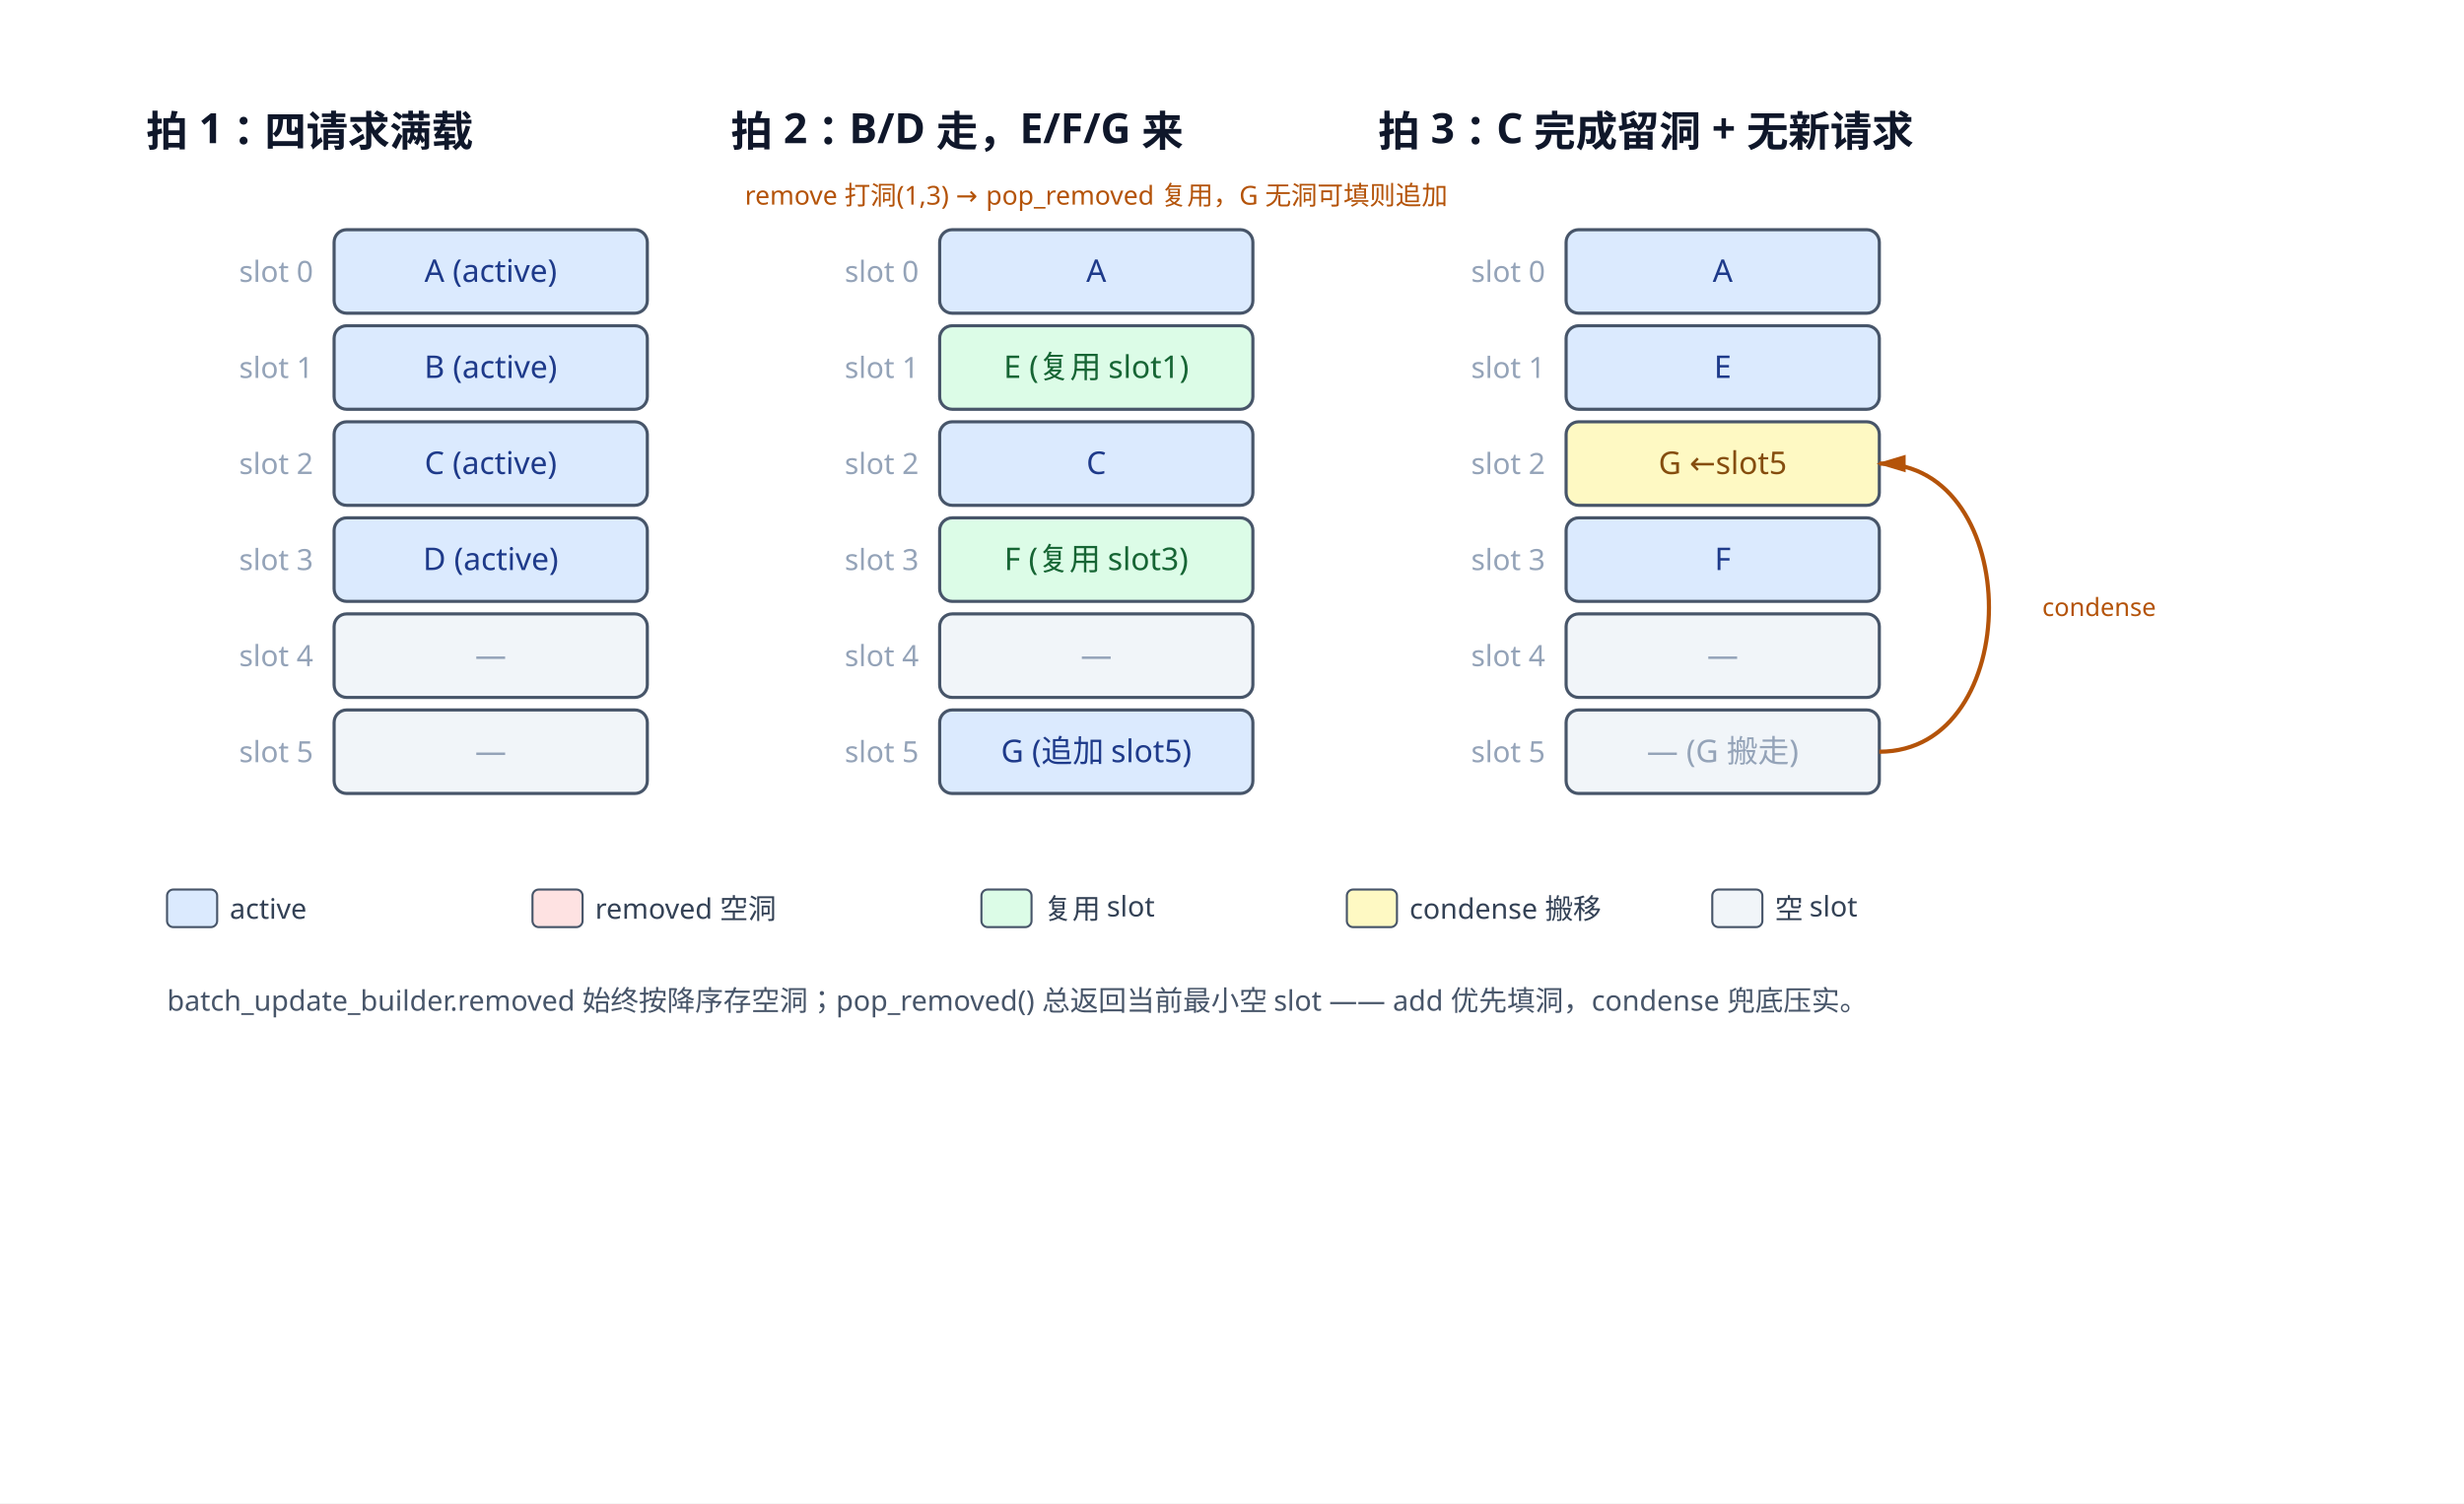
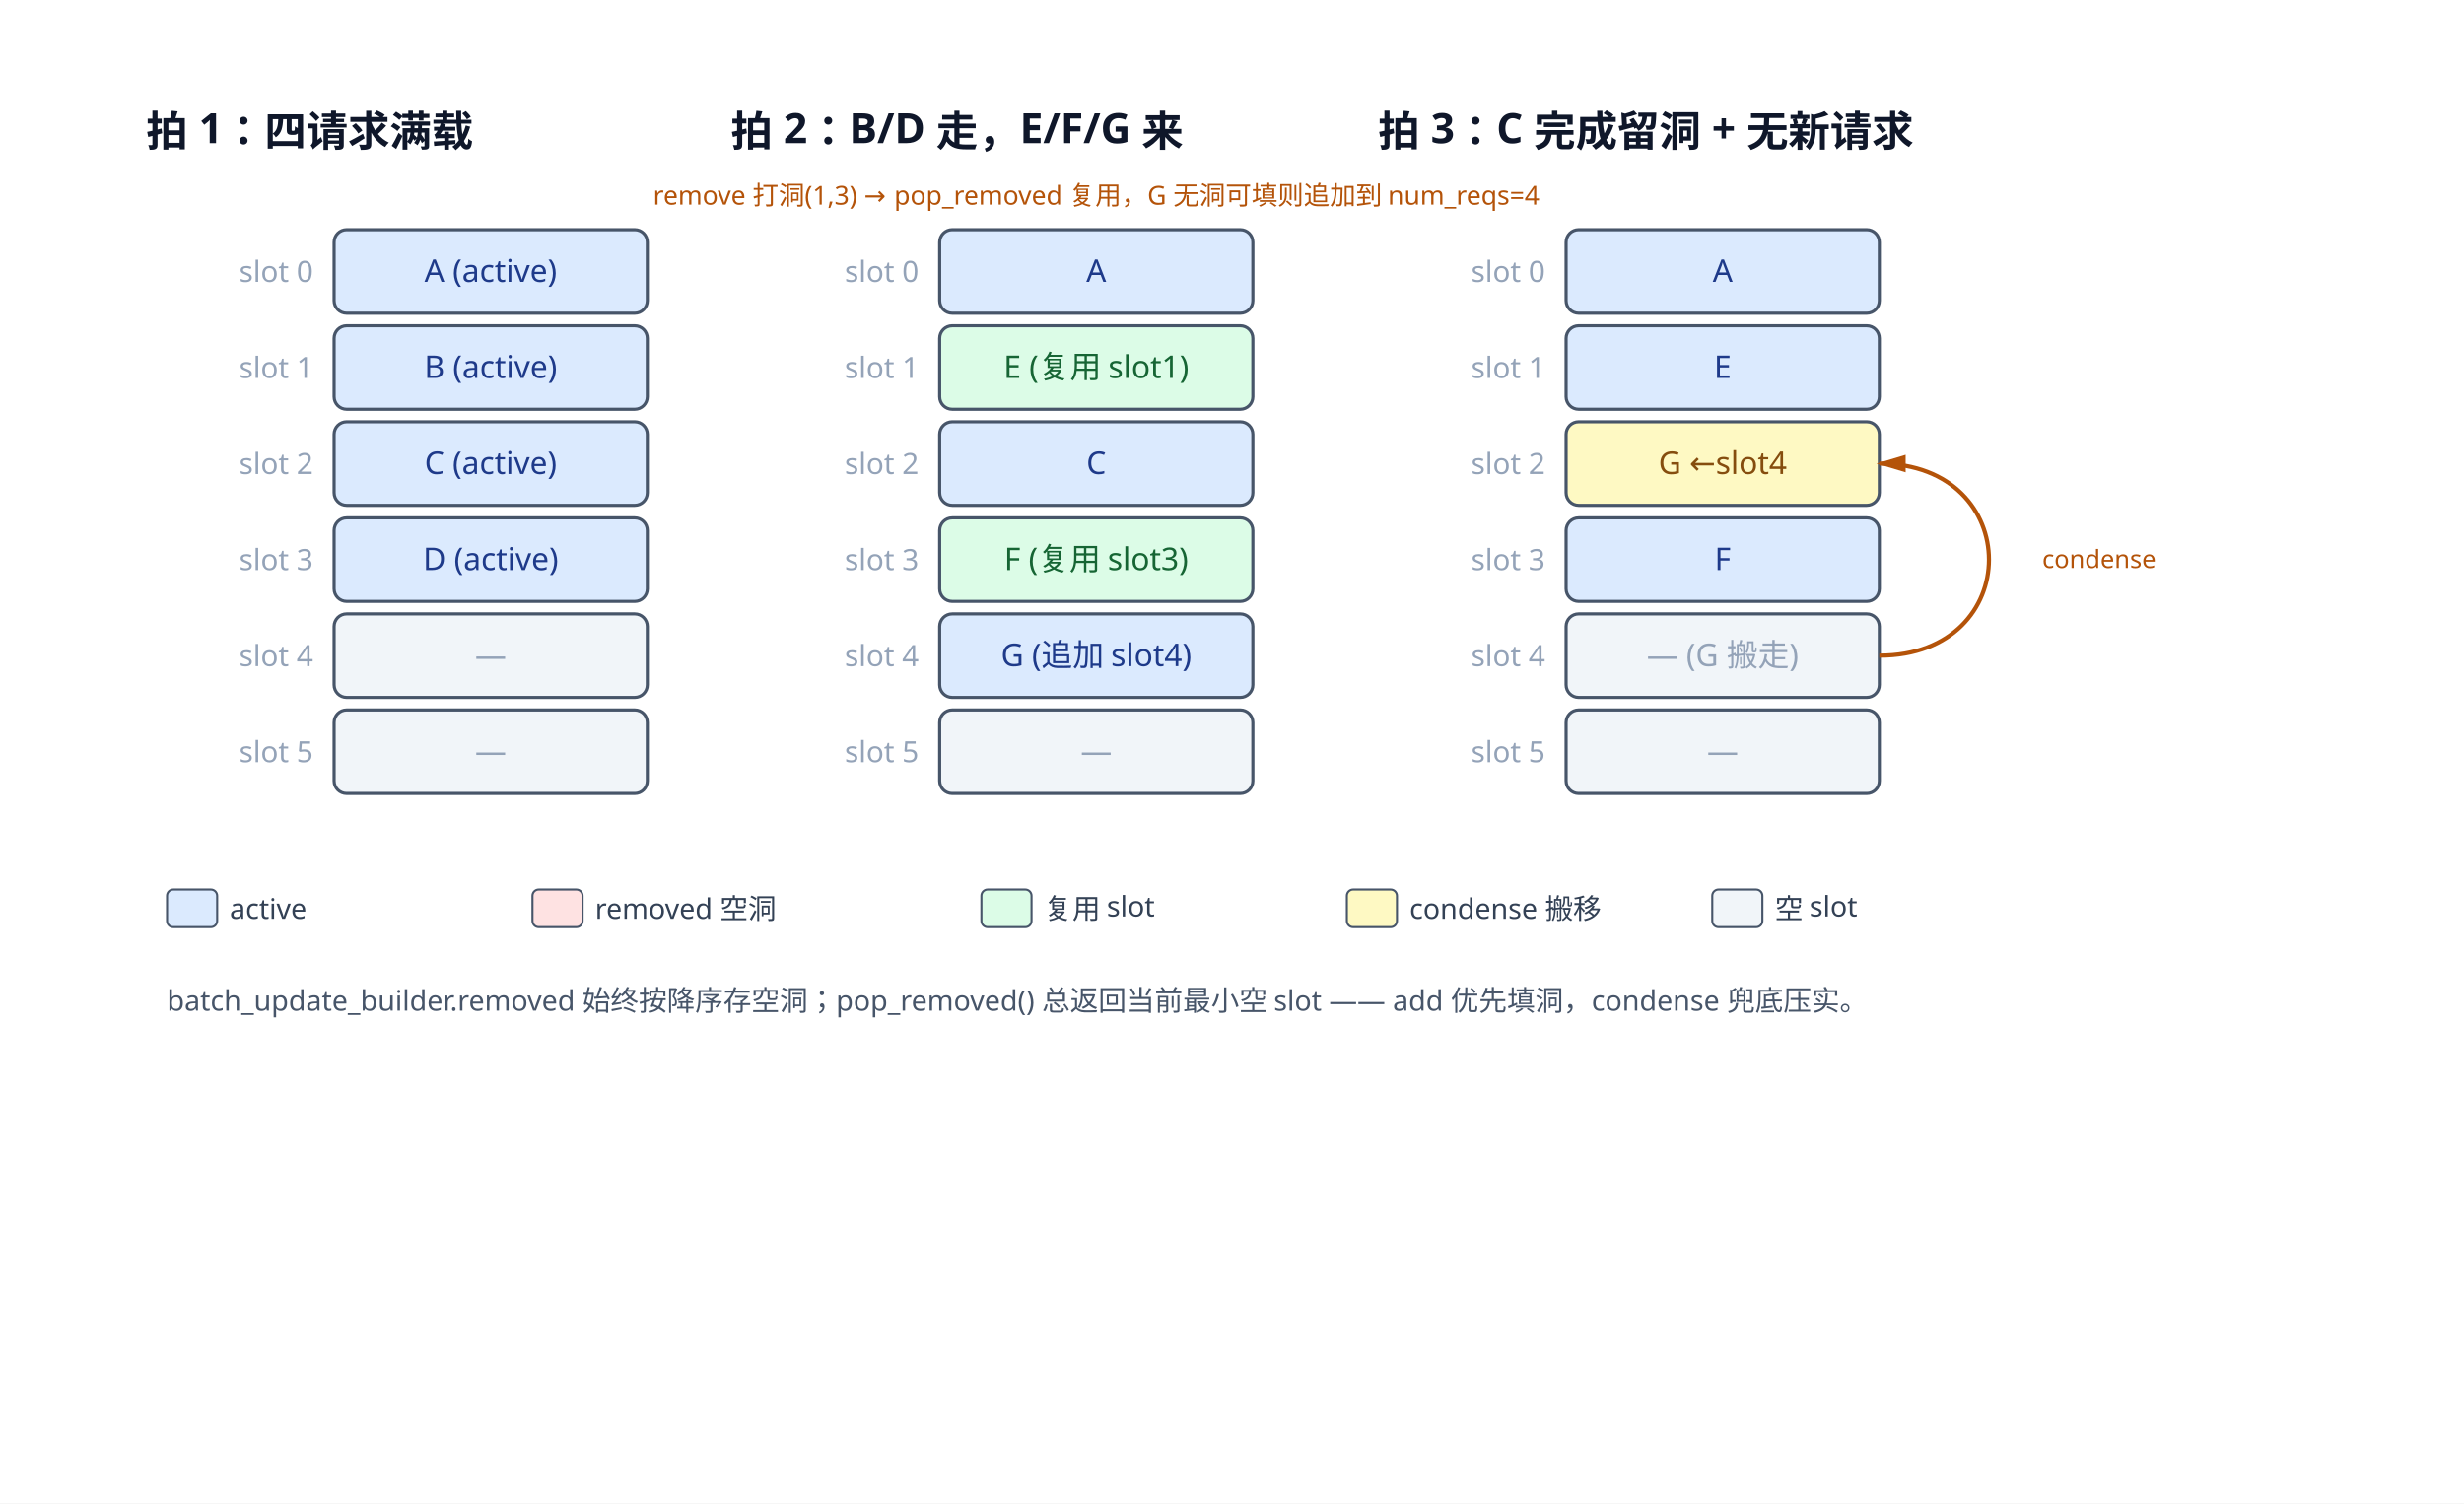
<svg xmlns="http://www.w3.org/2000/svg" viewBox="0 0 1180 720">
  <defs>
    <marker id="arr" viewBox="0 0 10 6" refX="9" refY="3" markerWidth="7" markerHeight="5" orient="auto">
      <path d="M0,0 L10,3 L0,6 Z" fill="#b45309" />
    </marker>
  </defs>
  <rect width="1180" height="720" fill="white" />
  <text x="70" y="70" font-family="sans-serif" font-size="20" font-weight="bold" fill="#0f172a">拍 1：四请求满载</text>
  <rect x="160" y="110" width="150" height="40" rx="6" fill="#dbeafe" stroke="#475569" stroke-width="1.5" />
  <text x="150" y="135" text-anchor="end" font-family="sans-serif" font-size="14" fill="#94a3b8">slot 0</text>
  <text x="235" y="135" text-anchor="middle" font-family="sans-serif" font-size="15" fill="#1e3a8a">A (active)</text>
  <rect x="160" y="156" width="150" height="40" rx="6" fill="#dbeafe" stroke="#475569" stroke-width="1.5" />
  <text x="150" y="181" text-anchor="end" font-family="sans-serif" font-size="14" fill="#94a3b8">slot 1</text>
  <text x="235" y="181" text-anchor="middle" font-family="sans-serif" font-size="15" fill="#1e3a8a">B (active)</text>
  <rect x="160" y="202" width="150" height="40" rx="6" fill="#dbeafe" stroke="#475569" stroke-width="1.5" />
  <text x="150" y="227" text-anchor="end" font-family="sans-serif" font-size="14" fill="#94a3b8">slot 2</text>
  <text x="235" y="227" text-anchor="middle" font-family="sans-serif" font-size="15" fill="#1e3a8a">C (active)</text>
  <rect x="160" y="248" width="150" height="40" rx="6" fill="#dbeafe" stroke="#475569" stroke-width="1.5" />
  <text x="150" y="273" text-anchor="end" font-family="sans-serif" font-size="14" fill="#94a3b8">slot 3</text>
  <text x="235" y="273" text-anchor="middle" font-family="sans-serif" font-size="15" fill="#1e3a8a">D (active)</text>
  <rect x="160" y="294" width="150" height="40" rx="6" fill="#f1f5f9" stroke="#475569" stroke-width="1.5" />
  <text x="150" y="319" text-anchor="end" font-family="sans-serif" font-size="14" fill="#94a3b8">slot 4</text>
  <text x="235" y="319" text-anchor="middle" font-family="sans-serif" font-size="15" fill="#94a3b8">—</text>
  <rect x="160" y="340" width="150" height="40" rx="6" fill="#f1f5f9" stroke="#475569" stroke-width="1.5" />
  <text x="150" y="365" text-anchor="end" font-family="sans-serif" font-size="14" fill="#94a3b8">slot 5</text>
  <text x="235" y="365" text-anchor="middle" font-family="sans-serif" font-size="15" fill="#94a3b8">—</text>
  <text x="350" y="70" font-family="sans-serif" font-size="20" font-weight="bold" fill="#0f172a">拍 2：B/D 走，E/F/G 来</text>
  <rect x="450" y="110" width="150" height="40" rx="6" fill="#dbeafe" stroke="#475569" stroke-width="1.5" />
  <text x="440" y="135" text-anchor="end" font-family="sans-serif" font-size="14" fill="#94a3b8">slot 0</text>
  <text x="525" y="135" text-anchor="middle" font-family="sans-serif" font-size="15" fill="#1e3a8a">A</text>
  <rect x="450" y="156" width="150" height="40" rx="6" fill="#dcfce7" stroke="#475569" stroke-width="1.5" />
  <text x="440" y="181" text-anchor="end" font-family="sans-serif" font-size="14" fill="#94a3b8">slot 1</text>
  <text x="525" y="181" text-anchor="middle" font-family="sans-serif" font-size="15" fill="#166534">E  (复用 slot1)</text>
  <rect x="450" y="202" width="150" height="40" rx="6" fill="#dbeafe" stroke="#475569" stroke-width="1.5" />
  <text x="440" y="227" text-anchor="end" font-family="sans-serif" font-size="14" fill="#94a3b8">slot 2</text>
  <text x="525" y="227" text-anchor="middle" font-family="sans-serif" font-size="15" fill="#1e3a8a">C</text>
  <rect x="450" y="248" width="150" height="40" rx="6" fill="#dcfce7" stroke="#475569" stroke-width="1.5" />
  <text x="440" y="273" text-anchor="end" font-family="sans-serif" font-size="14" fill="#94a3b8">slot 3</text>
  <text x="525" y="273" text-anchor="middle" font-family="sans-serif" font-size="15" fill="#166534">F  (复用 slot3)</text>
-   <rect x="450" y="294" width="150" height="40" rx="6" fill="#f1f5f9" stroke="#475569" stroke-width="1.5" />
+   <rect x="450" y="294" width="150" height="40" rx="6" fill="#dbeafe" stroke="#475569" stroke-width="1.5" />
  <text x="440" y="319" text-anchor="end" font-family="sans-serif" font-size="14" fill="#94a3b8">slot 4</text>
-   <text x="525" y="319" text-anchor="middle" font-family="sans-serif" font-size="15" fill="#94a3b8">—</text>
-   <rect x="450" y="340" width="150" height="40" rx="6" fill="#dbeafe" stroke="#475569" stroke-width="1.5" />
+   <text x="525" y="319" text-anchor="middle" font-family="sans-serif" font-size="15" fill="#1e3a8a">G  (追加 slot4)</text>
+   <rect x="450" y="340" width="150" height="40" rx="6" fill="#f1f5f9" stroke="#475569" stroke-width="1.5" />
  <text x="440" y="365" text-anchor="end" font-family="sans-serif" font-size="14" fill="#94a3b8">slot 5</text>
-   <text x="525" y="365" text-anchor="middle" font-family="sans-serif" font-size="15" fill="#1e3a8a">G  (追加 slot5)</text>
-   <text x="525" y="98" text-anchor="middle" font-family="sans-serif" font-size="12.5" fill="#b45309">remove 打洞(1,3) → pop_removed 复用，G 无洞可填则追加</text>
+   <text x="525" y="365" text-anchor="middle" font-family="sans-serif" font-size="15" fill="#94a3b8">—</text>
+   <text x="525" y="98" text-anchor="middle" font-family="sans-serif" font-size="12.5" fill="#b45309">remove 打洞(1,3) → pop_removed 复用，G 无洞可填则追加到 num_reqs=4</text>
  <text x="660" y="70" font-family="sans-serif" font-size="20" font-weight="bold" fill="#0f172a">拍 3：C 完成留洞 + 无新请求</text>
  <rect x="750" y="110" width="150" height="40" rx="6" fill="#dbeafe" stroke="#475569" stroke-width="1.5" />
  <text x="740" y="135" text-anchor="end" font-family="sans-serif" font-size="14" fill="#94a3b8">slot 0</text>
  <text x="825" y="135" text-anchor="middle" font-family="sans-serif" font-size="15" fill="#1e3a8a">A</text>
  <rect x="750" y="156" width="150" height="40" rx="6" fill="#dbeafe" stroke="#475569" stroke-width="1.5" />
  <text x="740" y="181" text-anchor="end" font-family="sans-serif" font-size="14" fill="#94a3b8">slot 1</text>
  <text x="825" y="181" text-anchor="middle" font-family="sans-serif" font-size="15" fill="#1e3a8a">E</text>
  <rect x="750" y="202" width="150" height="40" rx="6" fill="#fef9c3" stroke="#475569" stroke-width="1.5" />
  <text x="740" y="227" text-anchor="end" font-family="sans-serif" font-size="14" fill="#94a3b8">slot 2</text>
-   <text x="825" y="227" text-anchor="middle" font-family="sans-serif" font-size="15" fill="#854d0e">G  ←slot5</text>
+   <text x="825" y="227" text-anchor="middle" font-family="sans-serif" font-size="15" fill="#854d0e">G  ←slot4</text>
  <rect x="750" y="248" width="150" height="40" rx="6" fill="#dbeafe" stroke="#475569" stroke-width="1.5" />
  <text x="740" y="273" text-anchor="end" font-family="sans-serif" font-size="14" fill="#94a3b8">slot 3</text>
  <text x="825" y="273" text-anchor="middle" font-family="sans-serif" font-size="15" fill="#1e3a8a">F</text>
  <rect x="750" y="294" width="150" height="40" rx="6" fill="#f1f5f9" stroke="#475569" stroke-width="1.5" />
  <text x="740" y="319" text-anchor="end" font-family="sans-serif" font-size="14" fill="#94a3b8">slot 4</text>
-   <text x="825" y="319" text-anchor="middle" font-family="sans-serif" font-size="15" fill="#94a3b8">—</text>
+   <text x="825" y="319" text-anchor="middle" font-family="sans-serif" font-size="15" fill="#94a3b8">—  (G 搬走)</text>
  <rect x="750" y="340" width="150" height="40" rx="6" fill="#f1f5f9" stroke="#475569" stroke-width="1.5" />
  <text x="740" y="365" text-anchor="end" font-family="sans-serif" font-size="14" fill="#94a3b8">slot 5</text>
-   <text x="825" y="365" text-anchor="middle" font-family="sans-serif" font-size="15" fill="#94a3b8">—  (G 搬走)</text>
-   <path d="M 900 360 C 970 360, 970 222, 900 222" fill="none" stroke="#b45309" stroke-width="2" marker-end="url(#arr)" />
-   <text x="978 " y="295" font-family="sans-serif" font-size="12" fill="#b45309">condense</text>
+   <text x="825" y="365" text-anchor="middle" font-family="sans-serif" font-size="15" fill="#94a3b8">—</text>
+   <path d="M 900 314 C 970 314, 970 222, 900 222" fill="none" stroke="#b45309" stroke-width="2" marker-end="url(#arr)" />
+   <text x="978 " y="272" font-family="sans-serif" font-size="12" fill="#b45309">condense</text>
  <rect x="80" y="426" width="24" height="18" rx="3" fill="#dbeafe" stroke="#475569" />
  <text x="110" y="440" font-family="sans-serif" font-size="13.5" fill="#334155">active</text>
  <rect x="255" y="426" width="24" height="18" rx="3" fill="#fee2e2" stroke="#475569" />
  <text x="285" y="440" font-family="sans-serif" font-size="13.5" fill="#334155">removed 空洞</text>
  <rect x="470" y="426" width="24" height="18" rx="3" fill="#dcfce7" stroke="#475569" />
  <text x="500" y="440" font-family="sans-serif" font-size="13.5" fill="#334155">复用 slot</text>
  <rect x="645" y="426" width="24" height="18" rx="3" fill="#fef9c3" stroke="#475569" />
  <text x="675" y="440" font-family="sans-serif" font-size="13.5" fill="#334155">condense 搬移</text>
  <rect x="820" y="426" width="24" height="18" rx="3" fill="#f1f5f9" stroke="#475569" />
  <text x="850" y="440" font-family="sans-serif" font-size="13.5" fill="#334155">空 slot</text>
  <text x="80" y="484" font-family="sans-serif" font-size="13.5" fill="#475569">batch_update_builder.removed 始终按降序存空洞；pop_removed() 总返回当前最小空 slot —— add 优先填洞，condense 兜底压实。</text>
</svg>
